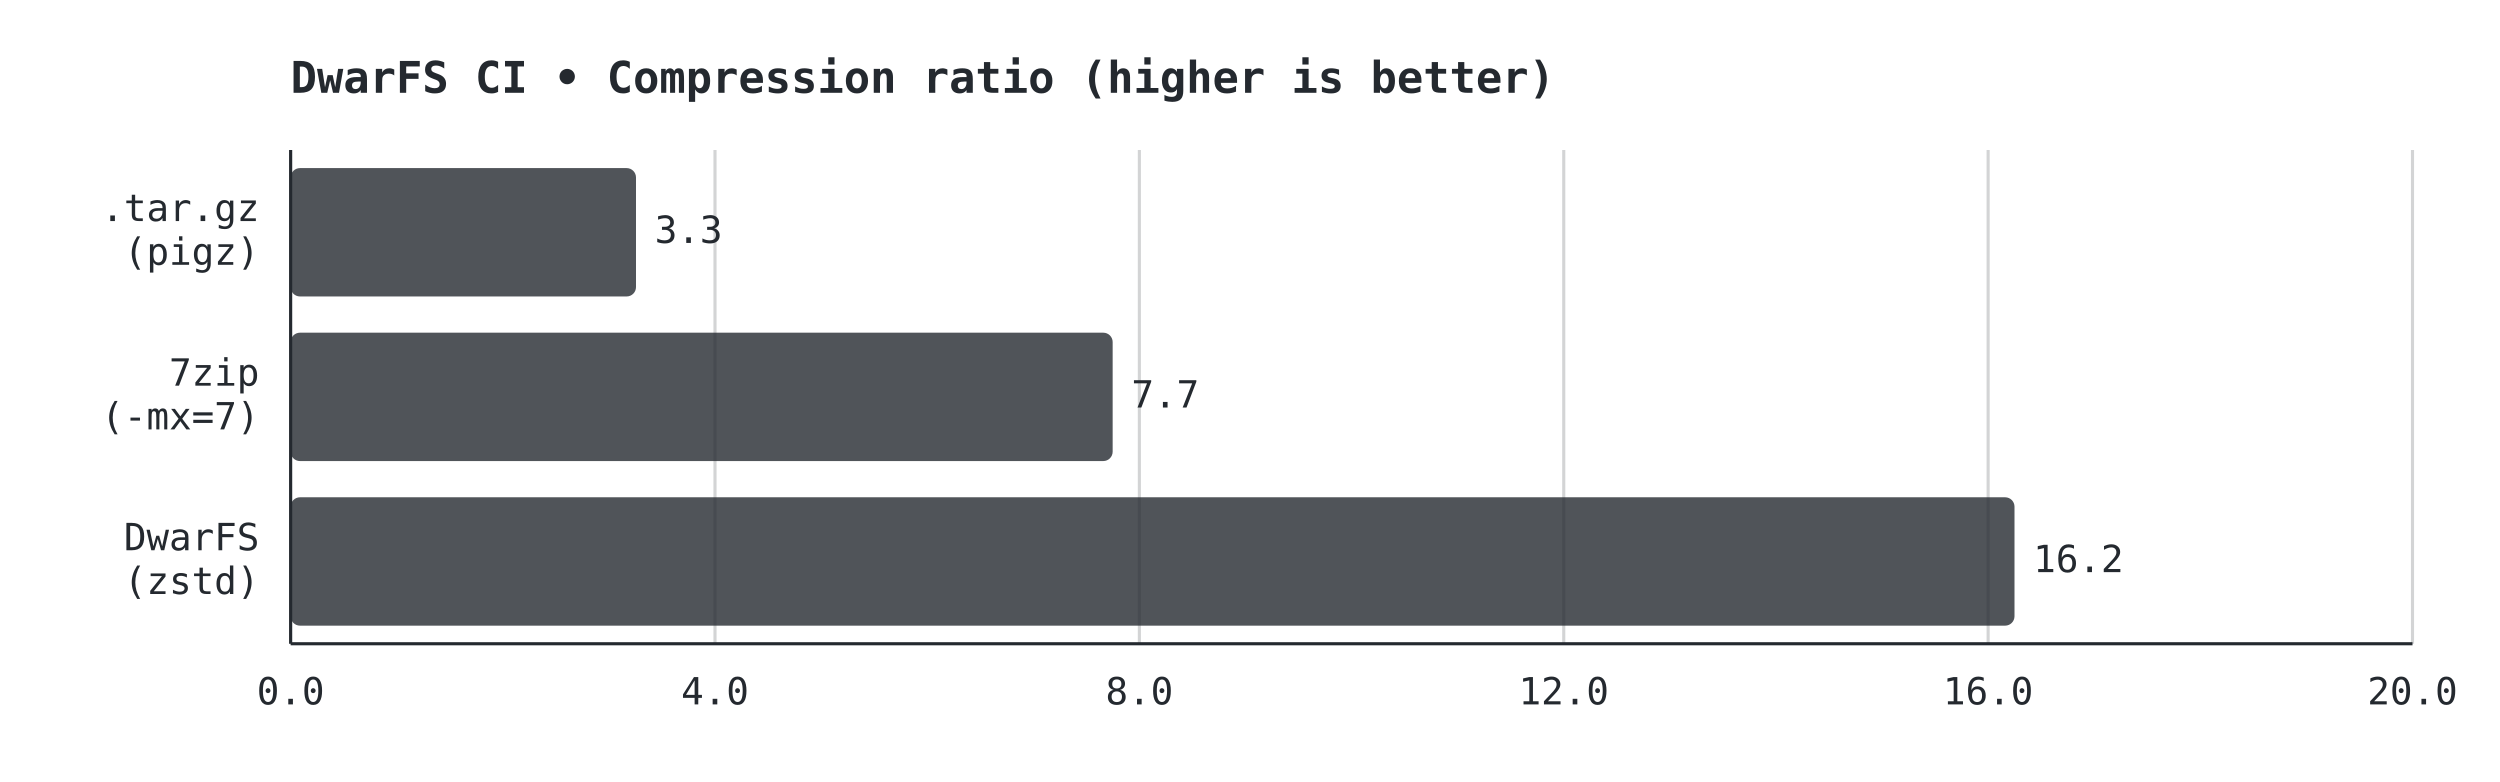
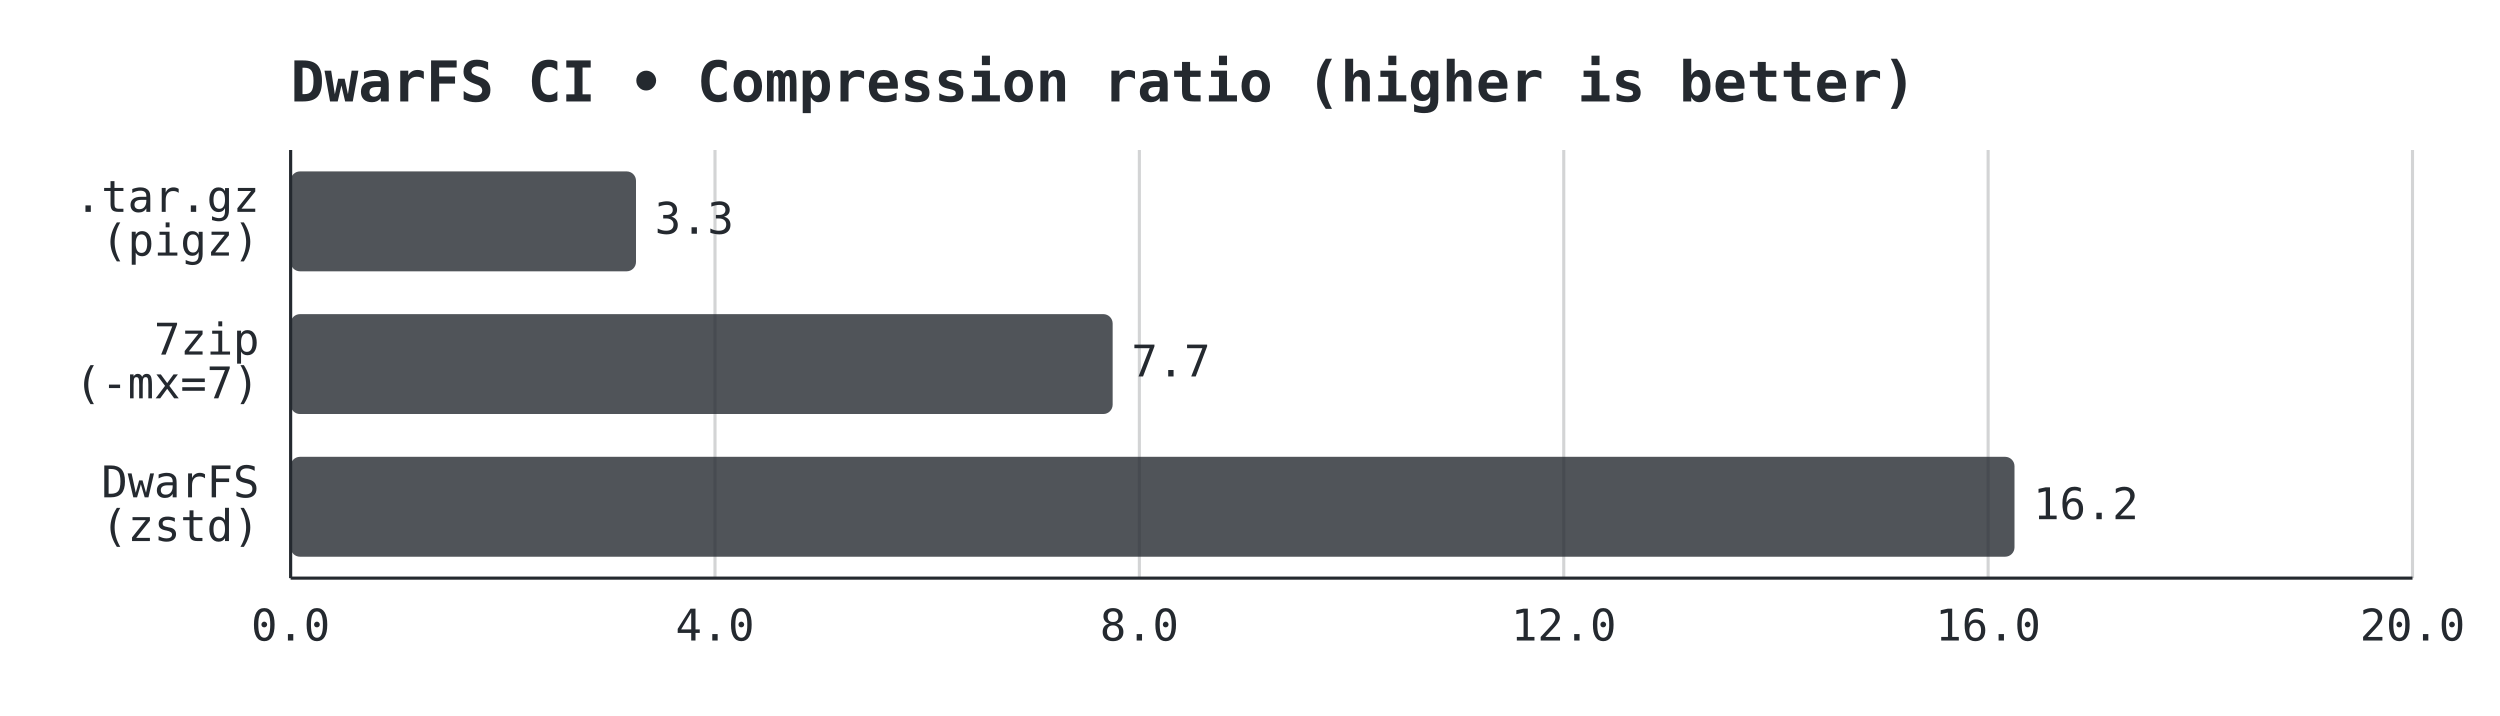
- <svg xmlns="http://www.w3.org/2000/svg" width="800" height="250" viewBox="0 0 800 250" role="img" aria-label="DwarFS CI • Compression ratio (higher is better)">
+ <svg xmlns="http://www.w3.org/2000/svg" width="800" height="229" viewBox="0 0 800 229" role="img" aria-label="DwarFS CI • Compression ratio (higher is better)">
  <style>
    :root {
      color: var(--fgColor-default, #24292f);
      font-family: ui-monospace, SFMono-Regular, Menlo, Consolas, monospace;
    }
    @media (prefers-color-scheme: dark) {
      :root { color: var(--fgColor-default, #c9d1d9); }
    }
-     .t { fill: currentColor; font-size: 12px; dominant-baseline: middle; }
-     .title { font-weight: 600; font-size: 14px; dominant-baseline: hanging; }
+     .t { fill: currentColor; font-size: 14px; dominant-baseline: middle; }
+     .title { font-weight: 600; font-size: 18px; dominant-baseline: hanging; }
    .axis { stroke: currentColor; stroke-width: 1; }
    .grid { stroke: currentColor; stroke-width: 1; opacity: .2; }
    .bar { fill: currentColor; opacity: .8; }
-     .unit { opacity: .7; font-size: 11px; }
+     .unit { opacity: .8; font-size: 14px; }
  </style>
-   <rect x="0" y="0" width="800" height="250" fill="none" />
+   <rect x="0" y="0" width="800" height="229" fill="none" />
  <text x="93" y="20" class="t title">DwarFS CI • Compression ratio (higher is better)</text>
-   <line x1="93" y1="206" x2="772" y2="206" class="axis" />
-   <line x1="93" y1="48" x2="93" y2="206" class="axis" />
-   <line x1="93.00" y1="48" x2="93.00" y2="206" class="grid" />
-   <text x="93.00" y="222" class="t" text-anchor="middle">0.0</text>
-   <line x1="228.80" y1="48" x2="228.80" y2="206" class="grid" />
-   <text x="228.80" y="222" class="t" text-anchor="middle">4.0</text>
-   <line x1="364.60" y1="48" x2="364.60" y2="206" class="grid" />
-   <text x="364.60" y="222" class="t" text-anchor="middle">8.0</text>
-   <line x1="500.40" y1="48" x2="500.40" y2="206" class="grid" />
-   <text x="500.40" y="222" class="t" text-anchor="middle">12.0</text>
-   <line x1="636.20" y1="48" x2="636.20" y2="206" class="grid" />
-   <text x="636.20" y="222" class="t" text-anchor="middle">16.0</text>
-   <line x1="772.00" y1="48" x2="772.00" y2="206" class="grid" />
-   <text x="772.00" y="222" class="t" text-anchor="middle">20.0</text>
-   <rect class="bar" x="93.00" y="53.79" width="110.52" height="41.08" rx="3" ry="3" />
-   <text x="83.00" y="67.33" class="t" text-anchor="end">.tar.gz</text>
-   <text x="83.00" y="81.33" class="t" text-anchor="end">(pigz)</text>
-   <text x="209.52" y="74.33" class="t">3.3</text>
-   <rect class="bar" x="93.00" y="106.46" width="263.05" height="41.08" rx="3" ry="3" />
-   <text x="83.00" y="120.00" class="t" text-anchor="end">7zip</text>
-   <text x="83.00" y="134.00" class="t" text-anchor="end">(-mx=7)</text>
-   <text x="362.05" y="127.00" class="t">7.7</text>
-   <rect class="bar" x="93.00" y="159.13" width="551.64" height="41.08" rx="3" ry="3" />
-   <text x="83.00" y="172.67" class="t" text-anchor="end">DwarFS</text>
-   <text x="83.00" y="186.67" class="t" text-anchor="end">(zstd)</text>
-   <text x="650.64" y="179.67" class="t">16.2</text>
+   <line x1="93" y1="185" x2="772" y2="185" class="axis" />
+   <line x1="93" y1="48" x2="93" y2="185" class="axis" />
+   <line x1="93.00" y1="48" x2="93.00" y2="185" class="grid" />
+   <text x="93.00" y="201" class="t" text-anchor="middle">0.0</text>
+   <line x1="228.80" y1="48" x2="228.80" y2="185" class="grid" />
+   <text x="228.80" y="201" class="t" text-anchor="middle">4.0</text>
+   <line x1="364.60" y1="48" x2="364.60" y2="185" class="grid" />
+   <text x="364.60" y="201" class="t" text-anchor="middle">8.0</text>
+   <line x1="500.40" y1="48" x2="500.40" y2="185" class="grid" />
+   <text x="500.40" y="201" class="t" text-anchor="middle">12.0</text>
+   <line x1="636.20" y1="48" x2="636.20" y2="185" class="grid" />
+   <text x="636.20" y="201" class="t" text-anchor="middle">16.0</text>
+   <line x1="772.00" y1="48" x2="772.00" y2="185" class="grid" />
+   <text x="772.00" y="201" class="t" text-anchor="middle">20.0</text>
+   <rect class="bar" x="93.00" y="54.85" width="110.52" height="31.97" rx="3" ry="3" />
+   <text x="83.00" y="63.83" class="t" text-anchor="end">.tar.gz</text>
+   <text x="83.00" y="77.83" class="t" text-anchor="end">(pigz)</text>
+   <text x="209.52" y="70.83" class="t">3.3</text>
+   <rect class="bar" x="93.00" y="100.52" width="263.05" height="31.97" rx="3" ry="3" />
+   <text x="83.00" y="109.50" class="t" text-anchor="end">7zip</text>
+   <text x="83.00" y="123.50" class="t" text-anchor="end">(-mx=7)</text>
+   <text x="362.05" y="116.50" class="t">7.7</text>
+   <rect class="bar" x="93.00" y="146.18" width="551.64" height="31.97" rx="3" ry="3" />
+   <text x="83.00" y="155.17" class="t" text-anchor="end">DwarFS</text>
+   <text x="83.00" y="169.17" class="t" text-anchor="end">(zstd)</text>
+   <text x="650.64" y="162.17" class="t">16.2</text>
</svg>
